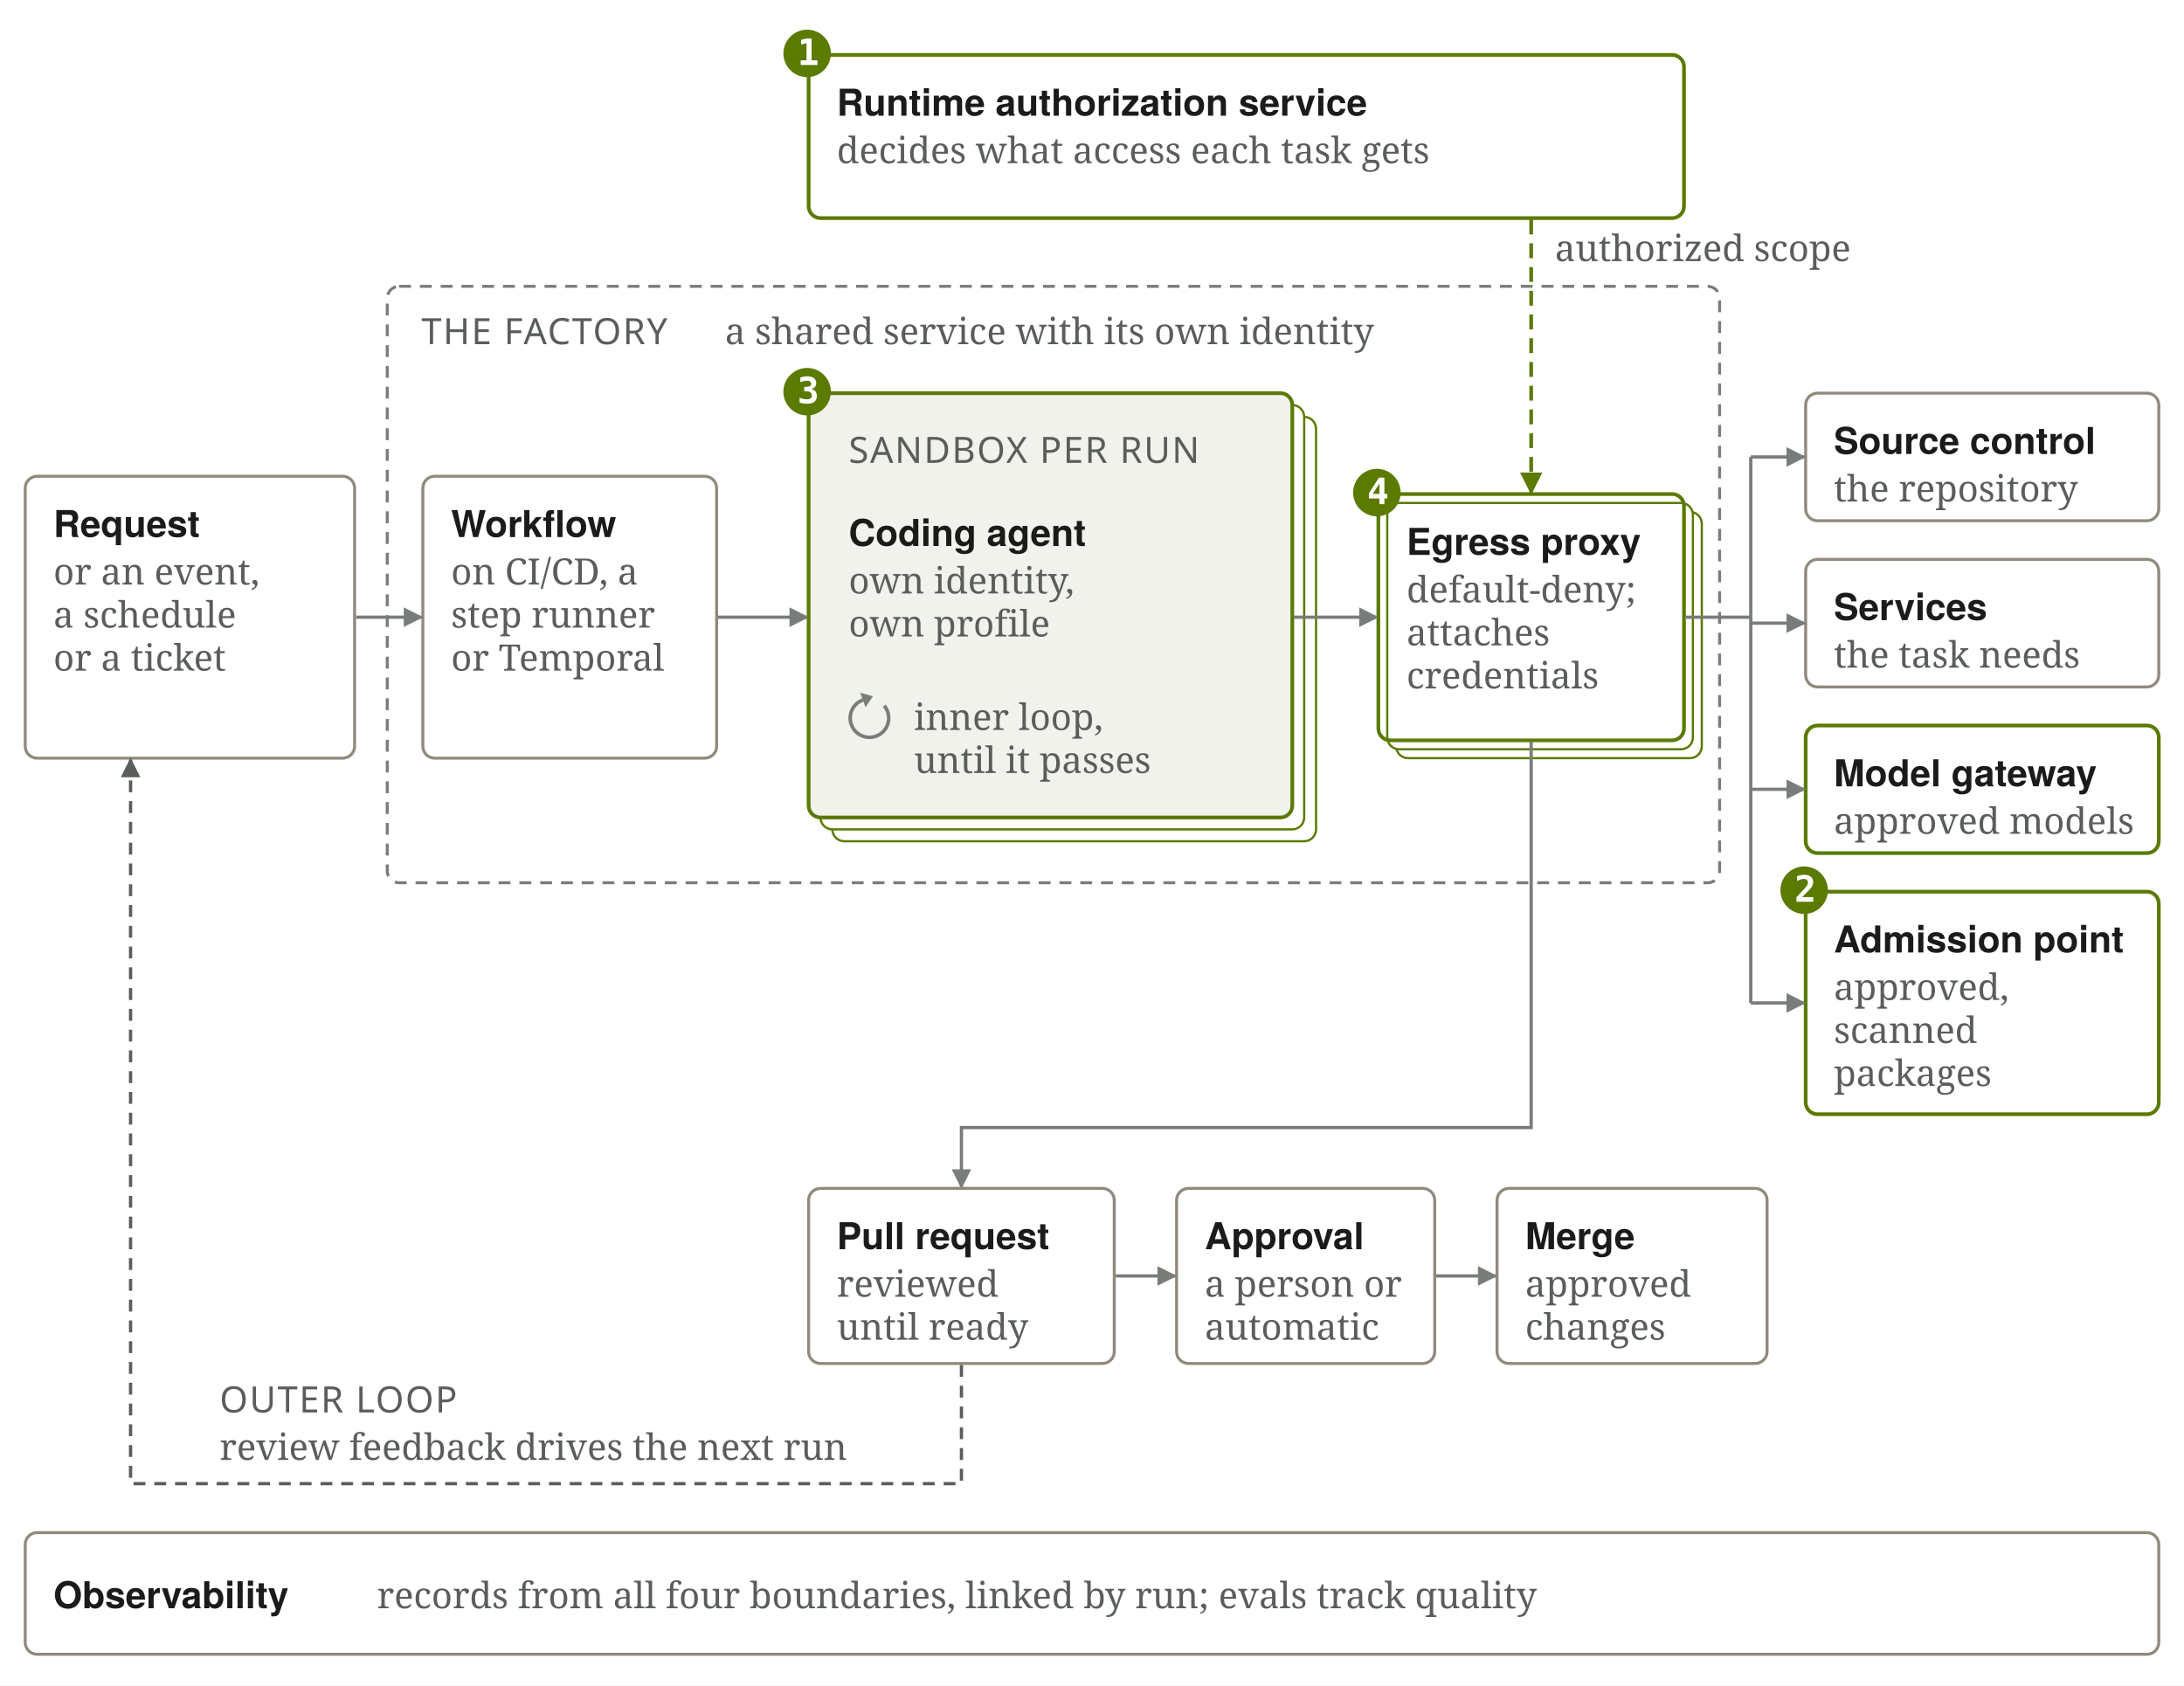
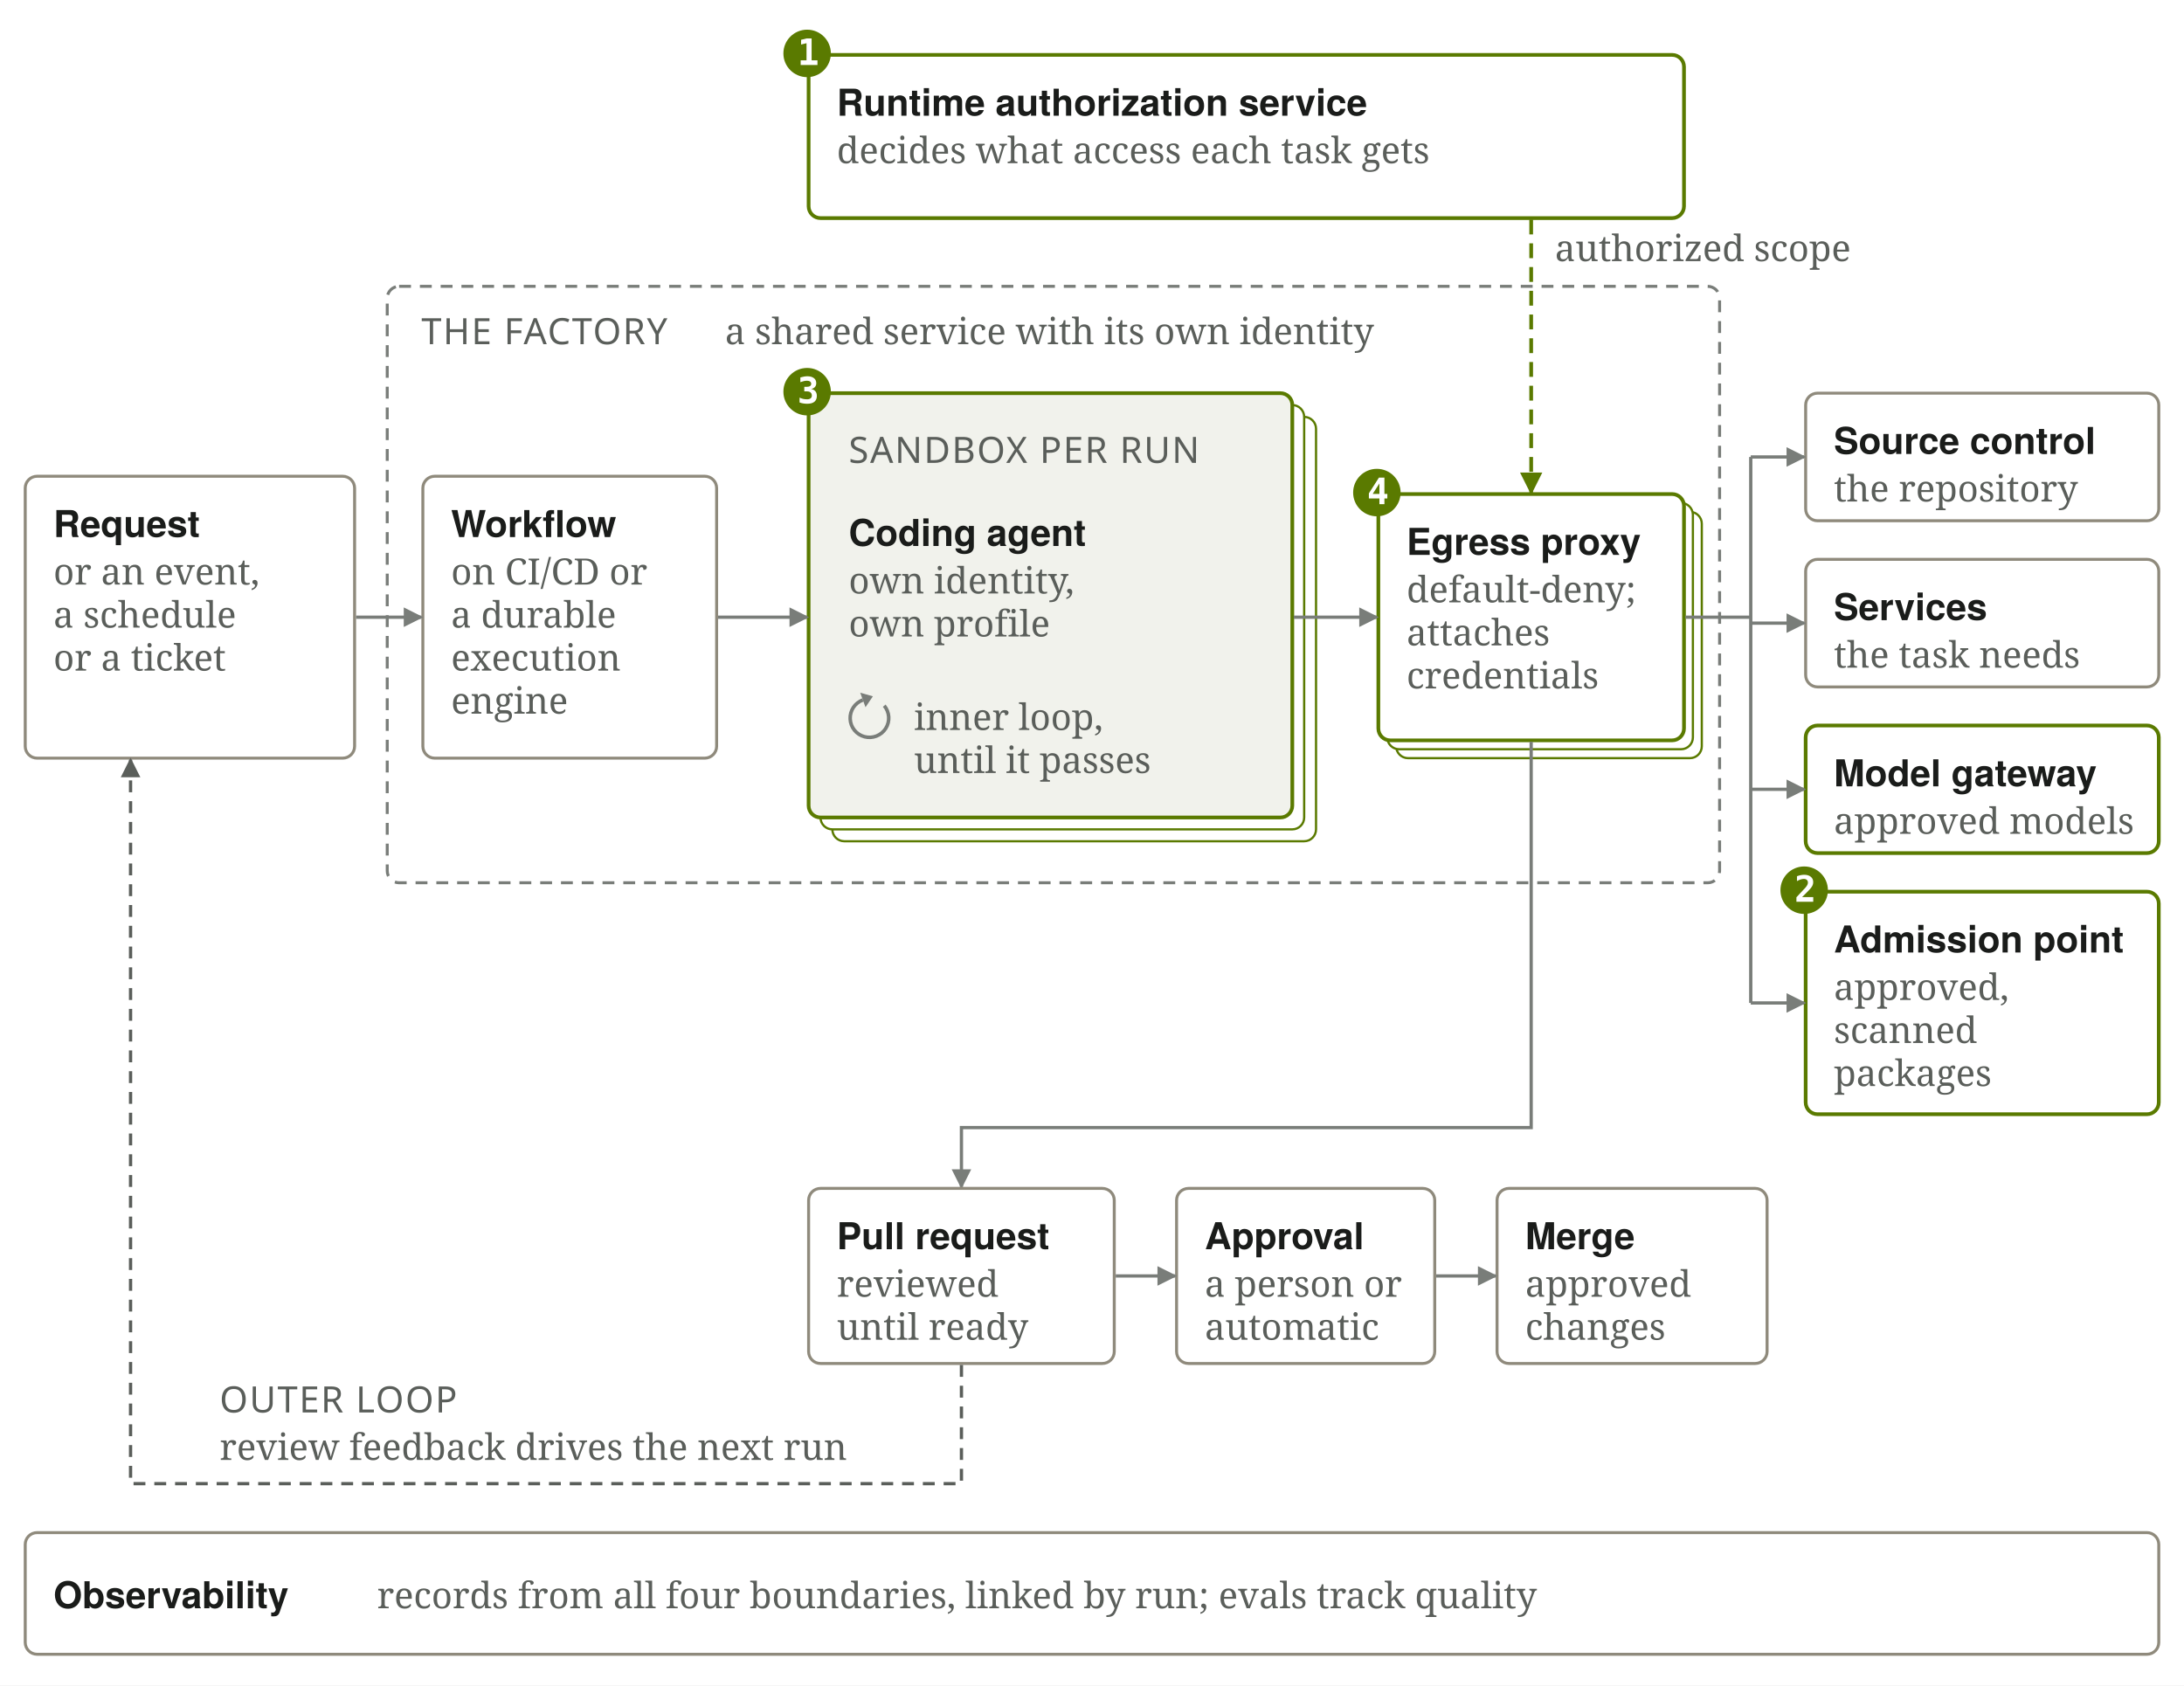
<svg xmlns="http://www.w3.org/2000/svg" viewBox="0 0 736 568" width="736" height="568" role="img" aria-labelledby="sf4-t sf4-d">
  <rect width="736" height="568" fill="#FFFFFF" />
  <defs>
    <marker id="sf4-a" viewBox="0 0 10 10" refX="9" refY="5" markerWidth="6" markerHeight="6" orient="auto-start-reverse">
      <path d="M0 0 L10 5 L0 10 z" fill="#797D79" />
    </marker>
    <marker id="sf4-g" viewBox="0 0 10 10" refX="9" refY="5" markerWidth="6" markerHeight="6" orient="auto-start-reverse">
      <path d="M0 0 L10 5 L0 10 z" fill="#5A7A00" />
    </marker>
    <marker id="sf4-s" viewBox="0 0 10 10" refX="9" refY="5" markerWidth="6" markerHeight="6" orient="auto-start-reverse">
      <path d="M0 0 L10 5 L0 10 z" fill="#5A5E5A" />
    </marker>
  </defs>
  <g transform="translate(8 8)">
    <rect x="264.5" y="10.5" width="295" height="55" rx="4" fill="none" stroke="#5A7A00" stroke-width="1.25" />
    <circle cx="264" cy="10" r="8" fill="#5A7A00" />
    <text x="260.7" y="13.9" font-family="'IBM Plex Mono',ui-monospace,'SF Mono',Menlo,Consolas,monospace" font-size="12.25" fill="#FFFFFF" font-weight="600">1</text>
    <text x="274" y="31" font-family="Figtree,'Avenir Next','Helvetica Neue',sans-serif" font-size="12.5" fill="#1A1C1A" font-weight="600">Runtime authorization service</text>
    <text x="274" y="47.0" font-family="'IBM Plex Serif',Charter,Georgia,serif" font-size="12.25" fill="#5A5E5A" font-weight="400">decides what access each task gets</text>
    <path d="M508 66 L508 158" fill="none" stroke="#5A7A00" stroke-width="1.25" stroke-dasharray="5 3" marker-end="url(#sf4-g)" />
    <text x="516.0" y="80" font-family="'IBM Plex Serif',Charter,Georgia,serif" font-size="12.25" fill="#5A5E5A" font-weight="400">authorized scope</text>
    <rect x="122.5" y="88.5" width="449" height="201" rx="4" fill="none" stroke="#797D79" stroke-width="1" stroke-dasharray="4 3" />
    <text x="134" y="108" font-family="'Chakra Petch','Avenir Next',sans-serif" font-size="12.25" fill="#5A5E5A" font-weight="500" letter-spacing="0.04em">THE FACTORY</text>
    <text x="236.325" y="108" font-family="'IBM Plex Serif',Charter,Georgia,serif" font-size="12.25" fill="#5A5E5A" font-weight="400">a shared service with its own identity</text>
    <rect x="0.5" y="152.5" width="111" height="95" rx="4" fill="none" stroke="#8F8A7C" stroke-width="1" />
    <text x="10" y="173" font-family="Figtree,'Avenir Next','Helvetica Neue',sans-serif" font-size="12.5" fill="#1A1C1A" font-weight="600">Request</text>
    <text x="10" y="189.0" font-family="'IBM Plex Serif',Charter,Georgia,serif" font-size="12.25" fill="#5A5E5A" font-weight="400">or an event,</text>
    <text x="10" y="203.5" font-family="'IBM Plex Serif',Charter,Georgia,serif" font-size="12.25" fill="#5A5E5A" font-weight="400">a schedule</text>
    <text x="10" y="218.0" font-family="'IBM Plex Serif',Charter,Georgia,serif" font-size="12.25" fill="#5A5E5A" font-weight="400">or a ticket</text>
    <rect x="134.5" y="152.5" width="99" height="95" rx="4" fill="none" stroke="#8F8A7C" stroke-width="1" />
    <text x="144" y="173" font-family="Figtree,'Avenir Next','Helvetica Neue',sans-serif" font-size="12.5" fill="#1A1C1A" font-weight="600">Workflow</text>
-     <text x="144" y="189.0" font-family="'IBM Plex Serif',Charter,Georgia,serif" font-size="12.25" fill="#5A5E5A" font-weight="400">on CI/CD, a</text>
-     <text x="144" y="203.5" font-family="'IBM Plex Serif',Charter,Georgia,serif" font-size="12.25" fill="#5A5E5A" font-weight="400">step runner</text>
-     <text x="144" y="218.0" font-family="'IBM Plex Serif',Charter,Georgia,serif" font-size="12.25" fill="#5A5E5A" font-weight="400">or Temporal</text>
+     <text x="144" y="189.0" font-family="'IBM Plex Serif',Charter,Georgia,serif" font-size="12.25" fill="#5A5E5A" font-weight="400">on CI/CD or</text>
+     <text x="144" y="203.5" font-family="'IBM Plex Serif',Charter,Georgia,serif" font-size="12.25" fill="#5A5E5A" font-weight="400">a durable</text>
+     <text x="144" y="218.0" font-family="'IBM Plex Serif',Charter,Georgia,serif" font-size="12.25" fill="#5A5E5A" font-weight="400">execution</text>
+     <text x="144" y="232.5" font-family="'IBM Plex Serif',Charter,Georgia,serif" font-size="12.25" fill="#5A5E5A" font-weight="400">engine</text>
    <path d="M112 200 L134 200" fill="none" stroke="#797D79" stroke-width="1.1" marker-end="url(#sf4-a)" />
    <rect x="272.5" y="132.5" width="163" height="143" rx="4" fill="#FFFFFF" stroke="#5A7A00" stroke-width="0.75" />
    <rect x="268.5" y="128.5" width="163" height="143" rx="4" fill="#FFFFFF" stroke="#5A7A00" stroke-width="0.75" />
    <rect x="264.5" y="124.5" width="163" height="143" rx="4" fill="#F1F2EC" stroke="#5A7A00" stroke-width="1.25" />
    <circle cx="264" cy="124" r="8" fill="#5A7A00" />
    <text x="260.7" y="127.9" font-family="'IBM Plex Mono',ui-monospace,'SF Mono',Menlo,Consolas,monospace" font-size="12.25" fill="#FFFFFF" font-weight="600">3</text>
    <text x="278" y="148" font-family="'Chakra Petch','Avenir Next',sans-serif" font-size="12.25" fill="#5A5E5A" font-weight="500" letter-spacing="0.04em">SANDBOX PER RUN</text>
    <text x="278" y="176" font-family="Figtree,'Avenir Next','Helvetica Neue',sans-serif" font-size="12.5" fill="#1A1C1A" font-weight="600">Coding agent</text>
    <text x="278" y="192.0" font-family="'IBM Plex Serif',Charter,Georgia,serif" font-size="12.25" fill="#5A5E5A" font-weight="400">own identity,</text>
    <text x="278" y="206.5" font-family="'IBM Plex Serif',Charter,Georgia,serif" font-size="12.25" fill="#5A5E5A" font-weight="400">own profile</text>
    <path d="M289.98 229.82 A6.5 6.5 0 1 1 282.78 227.89" fill="none" stroke="#797D79" stroke-width="1.2" />
    <path d="M286.16 226.66 L283.67 230.34 L281.89 225.45 z" fill="#797D79" />
    <text x="300" y="238" font-family="'IBM Plex Serif',Charter,Georgia,serif" font-size="12.25" fill="#5A5E5A" font-weight="400">inner loop,</text>
    <text x="300" y="252.5" font-family="'IBM Plex Serif',Charter,Georgia,serif" font-size="12.25" fill="#5A5E5A" font-weight="400">until it passes</text>
    <path d="M234 200 L264 200" fill="none" stroke="#797D79" stroke-width="1.1" marker-end="url(#sf4-a)" />
    <rect x="462.5" y="164.5" width="103" height="83" rx="4" fill="#FFFFFF" stroke="#5A7A00" stroke-width="0.75" />
    <rect x="459.5" y="161.5" width="103" height="83" rx="4" fill="#FFFFFF" stroke="#5A7A00" stroke-width="0.75" />
-     <rect x="456.5" y="158.5" width="103" height="83" rx="4" fill="none" stroke="#5A7A00" stroke-width="1.25" />
+     <rect x="456.5" y="158.5" width="103" height="83" rx="4" fill="#FFFFFF" stroke="#5A7A00" stroke-width="1.25" />
    <circle cx="456" cy="158" r="8" fill="#5A7A00" />
    <text x="452.7" y="161.9" font-family="'IBM Plex Mono',ui-monospace,'SF Mono',Menlo,Consolas,monospace" font-size="12.25" fill="#FFFFFF" font-weight="600">4</text>
    <text x="466" y="179" font-family="Figtree,'Avenir Next','Helvetica Neue',sans-serif" font-size="12.5" fill="#1A1C1A" font-weight="600">Egress proxy</text>
    <text x="466" y="195.0" font-family="'IBM Plex Serif',Charter,Georgia,serif" font-size="12.25" fill="#5A5E5A" font-weight="400">default-deny;</text>
    <text x="466" y="209.5" font-family="'IBM Plex Serif',Charter,Georgia,serif" font-size="12.25" fill="#5A5E5A" font-weight="400">attaches</text>
    <text x="466" y="224.0" font-family="'IBM Plex Serif',Charter,Georgia,serif" font-size="12.25" fill="#5A5E5A" font-weight="400">credentials</text>
    <path d="M428 200 L456 200" fill="none" stroke="#797D79" stroke-width="1.1" marker-end="url(#sf4-a)" />
    <rect x="600.5" y="124.5" width="119" height="43" rx="4" fill="none" stroke="#8F8A7C" stroke-width="1" />
    <text x="610" y="145" font-family="Figtree,'Avenir Next','Helvetica Neue',sans-serif" font-size="12.5" fill="#1A1C1A" font-weight="600">Source control</text>
    <text x="610" y="161.0" font-family="'IBM Plex Serif',Charter,Georgia,serif" font-size="12.25" fill="#5A5E5A" font-weight="400">the repository</text>
    <rect x="600.5" y="180.5" width="119" height="43" rx="4" fill="none" stroke="#8F8A7C" stroke-width="1" />
    <text x="610" y="201" font-family="Figtree,'Avenir Next','Helvetica Neue',sans-serif" font-size="12.5" fill="#1A1C1A" font-weight="600">Services</text>
    <text x="610" y="217.0" font-family="'IBM Plex Serif',Charter,Georgia,serif" font-size="12.25" fill="#5A5E5A" font-weight="400">the task needs</text>
    <rect x="600.5" y="236.5" width="119" height="43" rx="4" fill="none" stroke="#5A7A00" stroke-width="1.25" />
    <text x="610" y="257" font-family="Figtree,'Avenir Next','Helvetica Neue',sans-serif" font-size="12.5" fill="#1A1C1A" font-weight="600">Model gateway</text>
    <text x="610" y="273.0" font-family="'IBM Plex Serif',Charter,Georgia,serif" font-size="12.25" fill="#5A5E5A" font-weight="400">approved models</text>
    <rect x="600.5" y="292.5" width="119" height="75" rx="4" fill="none" stroke="#5A7A00" stroke-width="1.25" />
    <circle cx="600" cy="292" r="8" fill="#5A7A00" />
    <text x="596.7" y="295.9" font-family="'IBM Plex Mono',ui-monospace,'SF Mono',Menlo,Consolas,monospace" font-size="12.25" fill="#FFFFFF" font-weight="600">2</text>
    <text x="610" y="313" font-family="Figtree,'Avenir Next','Helvetica Neue',sans-serif" font-size="12.5" fill="#1A1C1A" font-weight="600">Admission point</text>
    <text x="610" y="329.0" font-family="'IBM Plex Serif',Charter,Georgia,serif" font-size="12.25" fill="#5A5E5A" font-weight="400">approved,</text>
    <text x="610" y="343.5" font-family="'IBM Plex Serif',Charter,Georgia,serif" font-size="12.25" fill="#5A5E5A" font-weight="400">scanned</text>
    <text x="610" y="358.0" font-family="'IBM Plex Serif',Charter,Georgia,serif" font-size="12.25" fill="#5A5E5A" font-weight="400">packages</text>
    <path d="M560 200 L582 200" fill="none" stroke="#797D79" stroke-width="1.1" />
    <path d="M582 146 L582 330" fill="none" stroke="#797D79" stroke-width="1.1" />
    <path d="M582 146 L600 146" fill="none" stroke="#797D79" stroke-width="1.1" marker-end="url(#sf4-a)" />
    <path d="M582 202 L600 202" fill="none" stroke="#797D79" stroke-width="1.1" marker-end="url(#sf4-a)" />
    <path d="M582 258 L600 258" fill="none" stroke="#797D79" stroke-width="1.1" marker-end="url(#sf4-a)" />
    <path d="M582 330 L600 330" fill="none" stroke="#797D79" stroke-width="1.1" marker-end="url(#sf4-a)" />
    <path d="M508 242 L508 372 L316 372 L316 392" fill="none" stroke="#797D79" stroke-width="1.1" marker-end="url(#sf4-a)" />
    <rect x="264.5" y="392.5" width="103" height="59" rx="4" fill="none" stroke="#8F8A7C" stroke-width="1" />
    <text x="274" y="413" font-family="Figtree,'Avenir Next','Helvetica Neue',sans-serif" font-size="12.5" fill="#1A1C1A" font-weight="600">Pull request</text>
    <text x="274" y="429.0" font-family="'IBM Plex Serif',Charter,Georgia,serif" font-size="12.25" fill="#5A5E5A" font-weight="400">reviewed</text>
    <text x="274" y="443.5" font-family="'IBM Plex Serif',Charter,Georgia,serif" font-size="12.25" fill="#5A5E5A" font-weight="400">until ready</text>
    <rect x="388.5" y="392.5" width="87" height="59" rx="4" fill="none" stroke="#8F8A7C" stroke-width="1" />
    <text x="398" y="413" font-family="Figtree,'Avenir Next','Helvetica Neue',sans-serif" font-size="12.5" fill="#1A1C1A" font-weight="600">Approval</text>
    <text x="398" y="429.0" font-family="'IBM Plex Serif',Charter,Georgia,serif" font-size="12.25" fill="#5A5E5A" font-weight="400">a person or</text>
    <text x="398" y="443.5" font-family="'IBM Plex Serif',Charter,Georgia,serif" font-size="12.25" fill="#5A5E5A" font-weight="400">automatic</text>
    <rect x="496.5" y="392.5" width="91" height="59" rx="4" fill="none" stroke="#8F8A7C" stroke-width="1" />
    <text x="506" y="413" font-family="Figtree,'Avenir Next','Helvetica Neue',sans-serif" font-size="12.5" fill="#1A1C1A" font-weight="600">Merge</text>
    <text x="506" y="429.0" font-family="'IBM Plex Serif',Charter,Georgia,serif" font-size="12.25" fill="#5A5E5A" font-weight="400">approved</text>
    <text x="506" y="443.5" font-family="'IBM Plex Serif',Charter,Georgia,serif" font-size="12.25" fill="#5A5E5A" font-weight="400">changes</text>
    <path d="M368 422 L388 422" fill="none" stroke="#797D79" stroke-width="1.1" marker-end="url(#sf4-a)" />
    <path d="M476 422 L496 422" fill="none" stroke="#797D79" stroke-width="1.1" marker-end="url(#sf4-a)" />
    <path d="M316 452 L316 492 L36 492 L36 248" fill="none" stroke="#5A5E5A" stroke-width="1.1" stroke-dasharray="4 3" marker-end="url(#sf4-s)" />
    <text x="66" y="468" font-family="'Chakra Petch','Avenir Next',sans-serif" font-size="12.25" fill="#5A5E5A" font-weight="500" letter-spacing="0.04em">OUTER LOOP</text>
    <text x="66" y="484" font-family="'IBM Plex Serif',Charter,Georgia,serif" font-size="12.25" fill="#5A5E5A" font-weight="400">review feedback drives the next run</text>
    <rect x="0.5" y="508.5" width="719" height="41" rx="4" fill="none" stroke="#8F8A7C" stroke-width="1" />
    <text x="10" y="534" font-family="Figtree,'Avenir Next','Helvetica Neue',sans-serif" font-size="12.5" fill="#1A1C1A" font-weight="600">Observability</text>
    <text x="119.062" y="534" font-family="'IBM Plex Serif',Charter,Georgia,serif" font-size="12.25" fill="#5A5E5A" font-weight="400">records from all four boundaries, linked by run; evals track quality</text>
  </g>
</svg>
